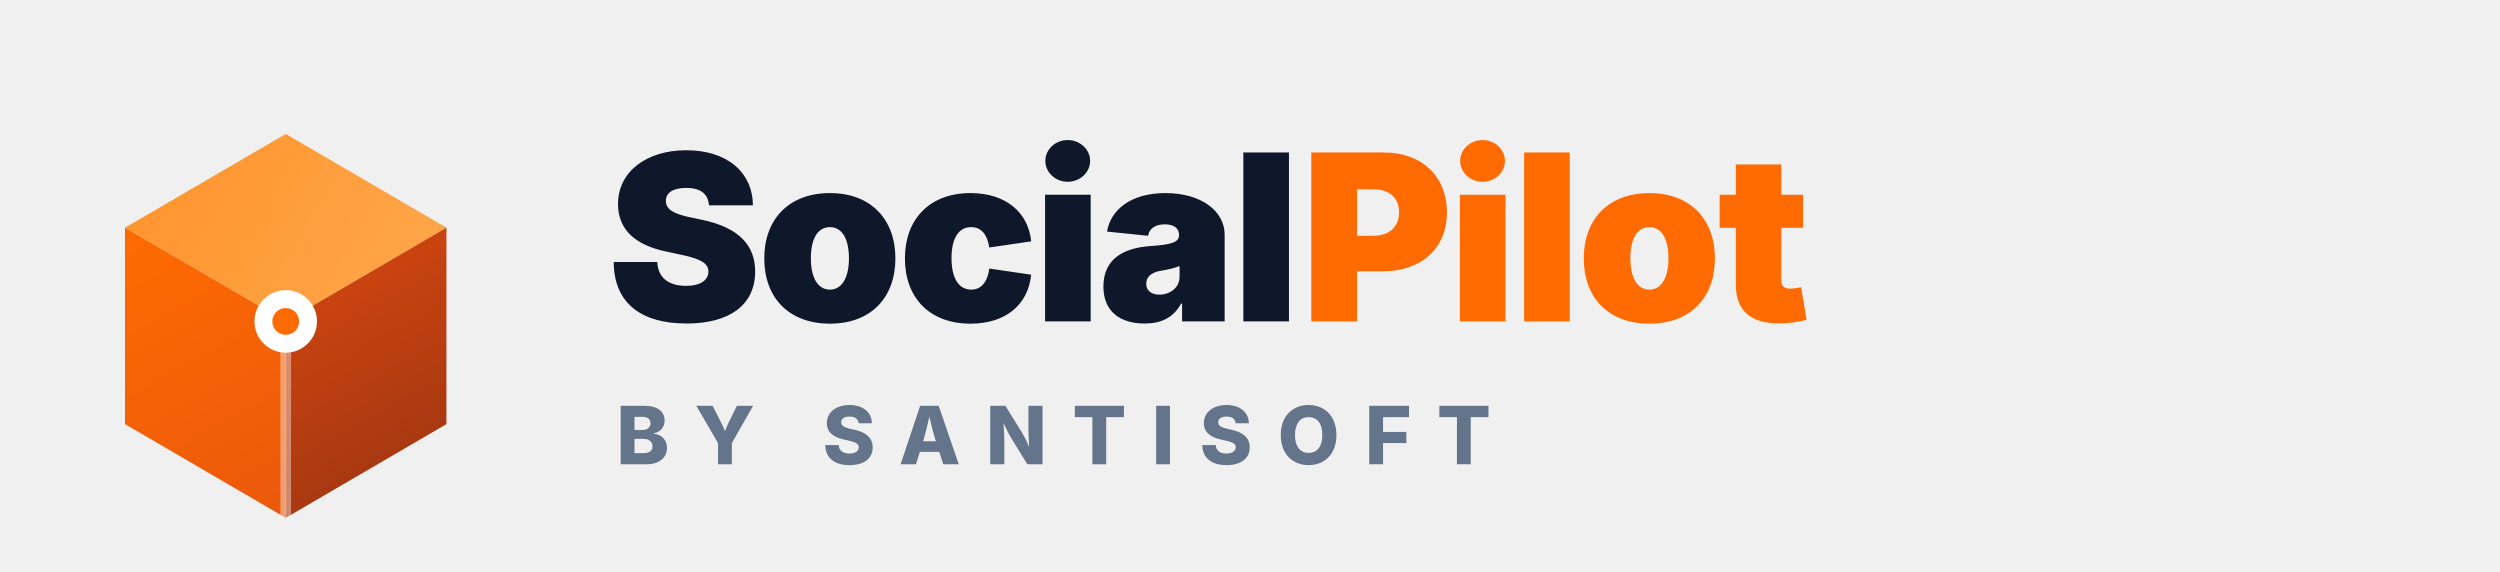
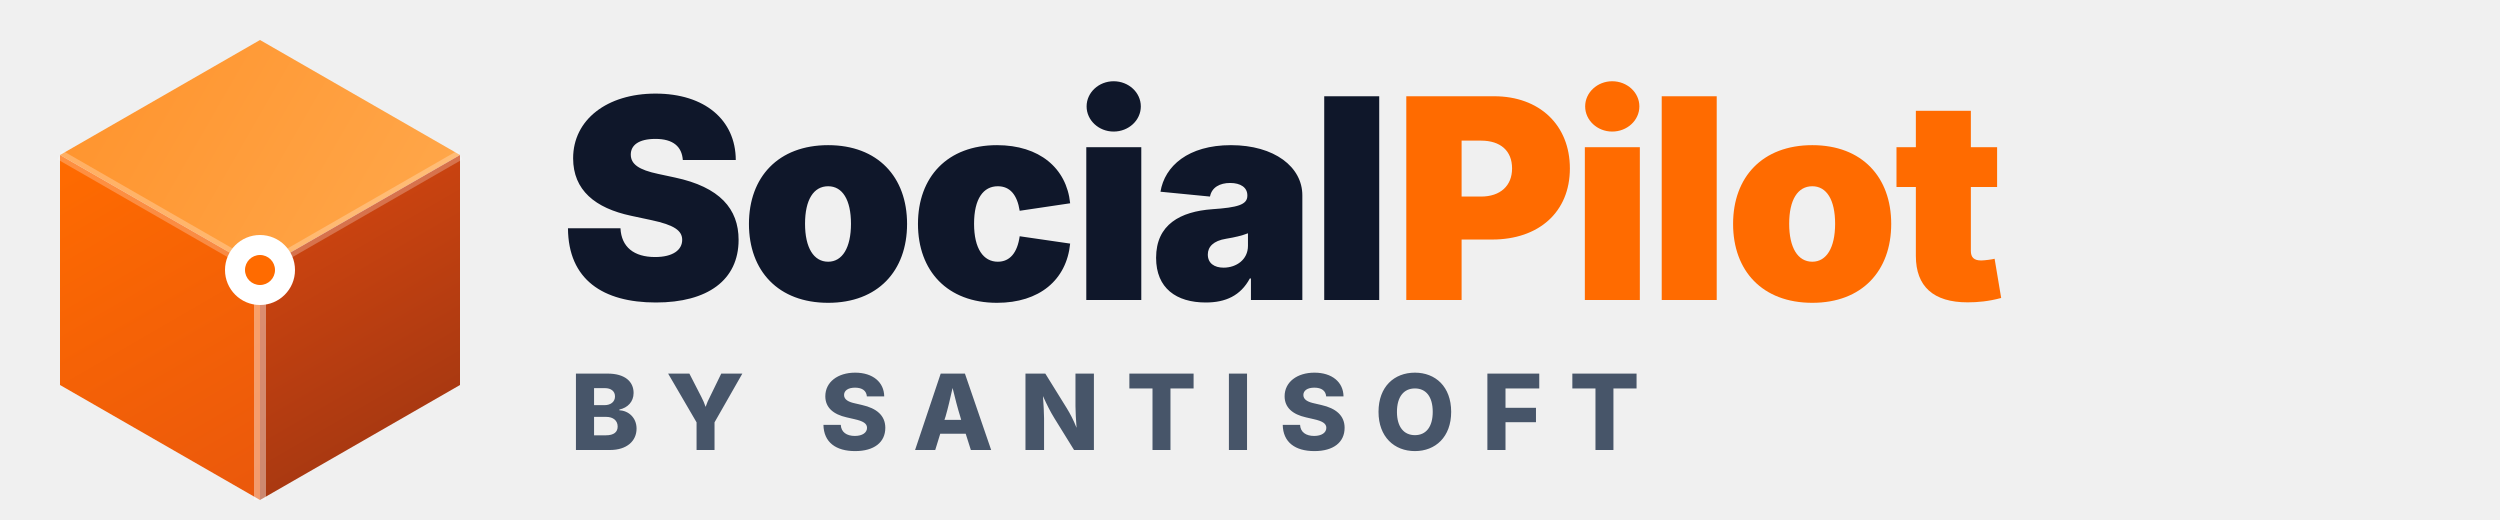
- <svg xmlns="http://www.w3.org/2000/svg" width="280" height="64" viewBox="0 0 280 64" fill="none">
-   <g transform="translate(6, 7)">
-     <path d="M26 8L44 18.5L26 29L8 18.5L26 8Z" fill="url(#spLightTop)" />
-     <path d="M26 29L44 18.5V40.5L26 51V29Z" fill="url(#spLightRight)" />
-     <path d="M26 29L8 18.5V40.5L26 51V29Z" fill="url(#spLightLeft)" />
-     <path d="M26 29V51" stroke="#FFFFFF" stroke-width="1.2" opacity="0.4" />
-     <circle cx="26" cy="29" r="3.5" fill="#FFFFFF" />
-     <circle cx="26" cy="29" r="1.5" fill="#FF6B00" />
+ <svg xmlns="http://www.w3.org/2000/svg" width="250" height="52" viewBox="0 0 250 52" fill="none">
+   <g transform="translate(2, 2)">
+     <path d="M24 2L44 13.5L24 25L4 13.5L24 2Z" fill="url(#spLightTop)" />
+     <path d="M24 25L44 13.5V36.5L24 48V25Z" fill="url(#spLightRight)" />
+     <path d="M24 25L4 13.5V36.5L24 48V25Z" fill="url(#spLightLeft)" />
+     <path d="M24 25V48" stroke="#FFFFFF" stroke-width="1.2" opacity="0.4" />
+     <path d="M24 25L4 13.5" stroke="#FFFFFF" stroke-width="1" opacity="0.25" />
+     <path d="M24 25L44 13.5" stroke="#FFFFFF" stroke-width="1" opacity="0.25" />
+     <circle cx="24" cy="25" r="3.5" fill="#FFFFFF" />
+     <circle cx="24" cy="25" r="1.5" fill="#FF6B00" />
  </g>
-   <text x="68" y="36" font-family="system-ui, -apple-system, sans-serif" font-size="26" font-weight="900" fill="#0F172A" letter-spacing="-0.5">
+   <text x="56" y="30" font-family="system-ui, -apple-system, sans-serif" font-size="28" font-weight="900" fill="#0F172A" letter-spacing="-0.6">
    Social<tspan fill="#FF6B00">Pilot</tspan>
  </text>
-   <text x="69" y="52" font-family="system-ui, -apple-system, sans-serif" font-size="9" font-weight="800" fill="#64748B" letter-spacing="2.8">
+   <text x="57" y="45" font-family="system-ui, -apple-system, sans-serif" font-size="10.5" font-weight="800" fill="#475569" letter-spacing="2.6">
    BY SANTISOFT
  </text>
  <defs>
-     <linearGradient id="spLightTop" x1="8" y1="8" x2="44" y2="29" gradientUnits="userSpaceOnUse">
+     <linearGradient id="spLightTop" x1="4" y1="2" x2="44" y2="25" gradientUnits="userSpaceOnUse">
      <stop stop-color="#FF922B" />
      <stop offset="1" stop-color="#FFA94D" />
    </linearGradient>
-     <linearGradient id="spLightRight" x1="26" y1="18.5" x2="44" y2="51" gradientUnits="userSpaceOnUse">
+     <linearGradient id="spLightRight" x1="24" y1="13.5" x2="44" y2="48" gradientUnits="userSpaceOnUse">
      <stop stop-color="#D9480F" />
      <stop offset="1" stop-color="#9A3412" />
    </linearGradient>
-     <linearGradient id="spLightLeft" x1="8" y1="18.5" x2="26" y2="51" gradientUnits="userSpaceOnUse">
+     <linearGradient id="spLightLeft" x1="4" y1="13.5" x2="24" y2="48" gradientUnits="userSpaceOnUse">
      <stop stop-color="#FF6B00" />
      <stop offset="1" stop-color="#EA580C" />
    </linearGradient>
  </defs>
</svg>
